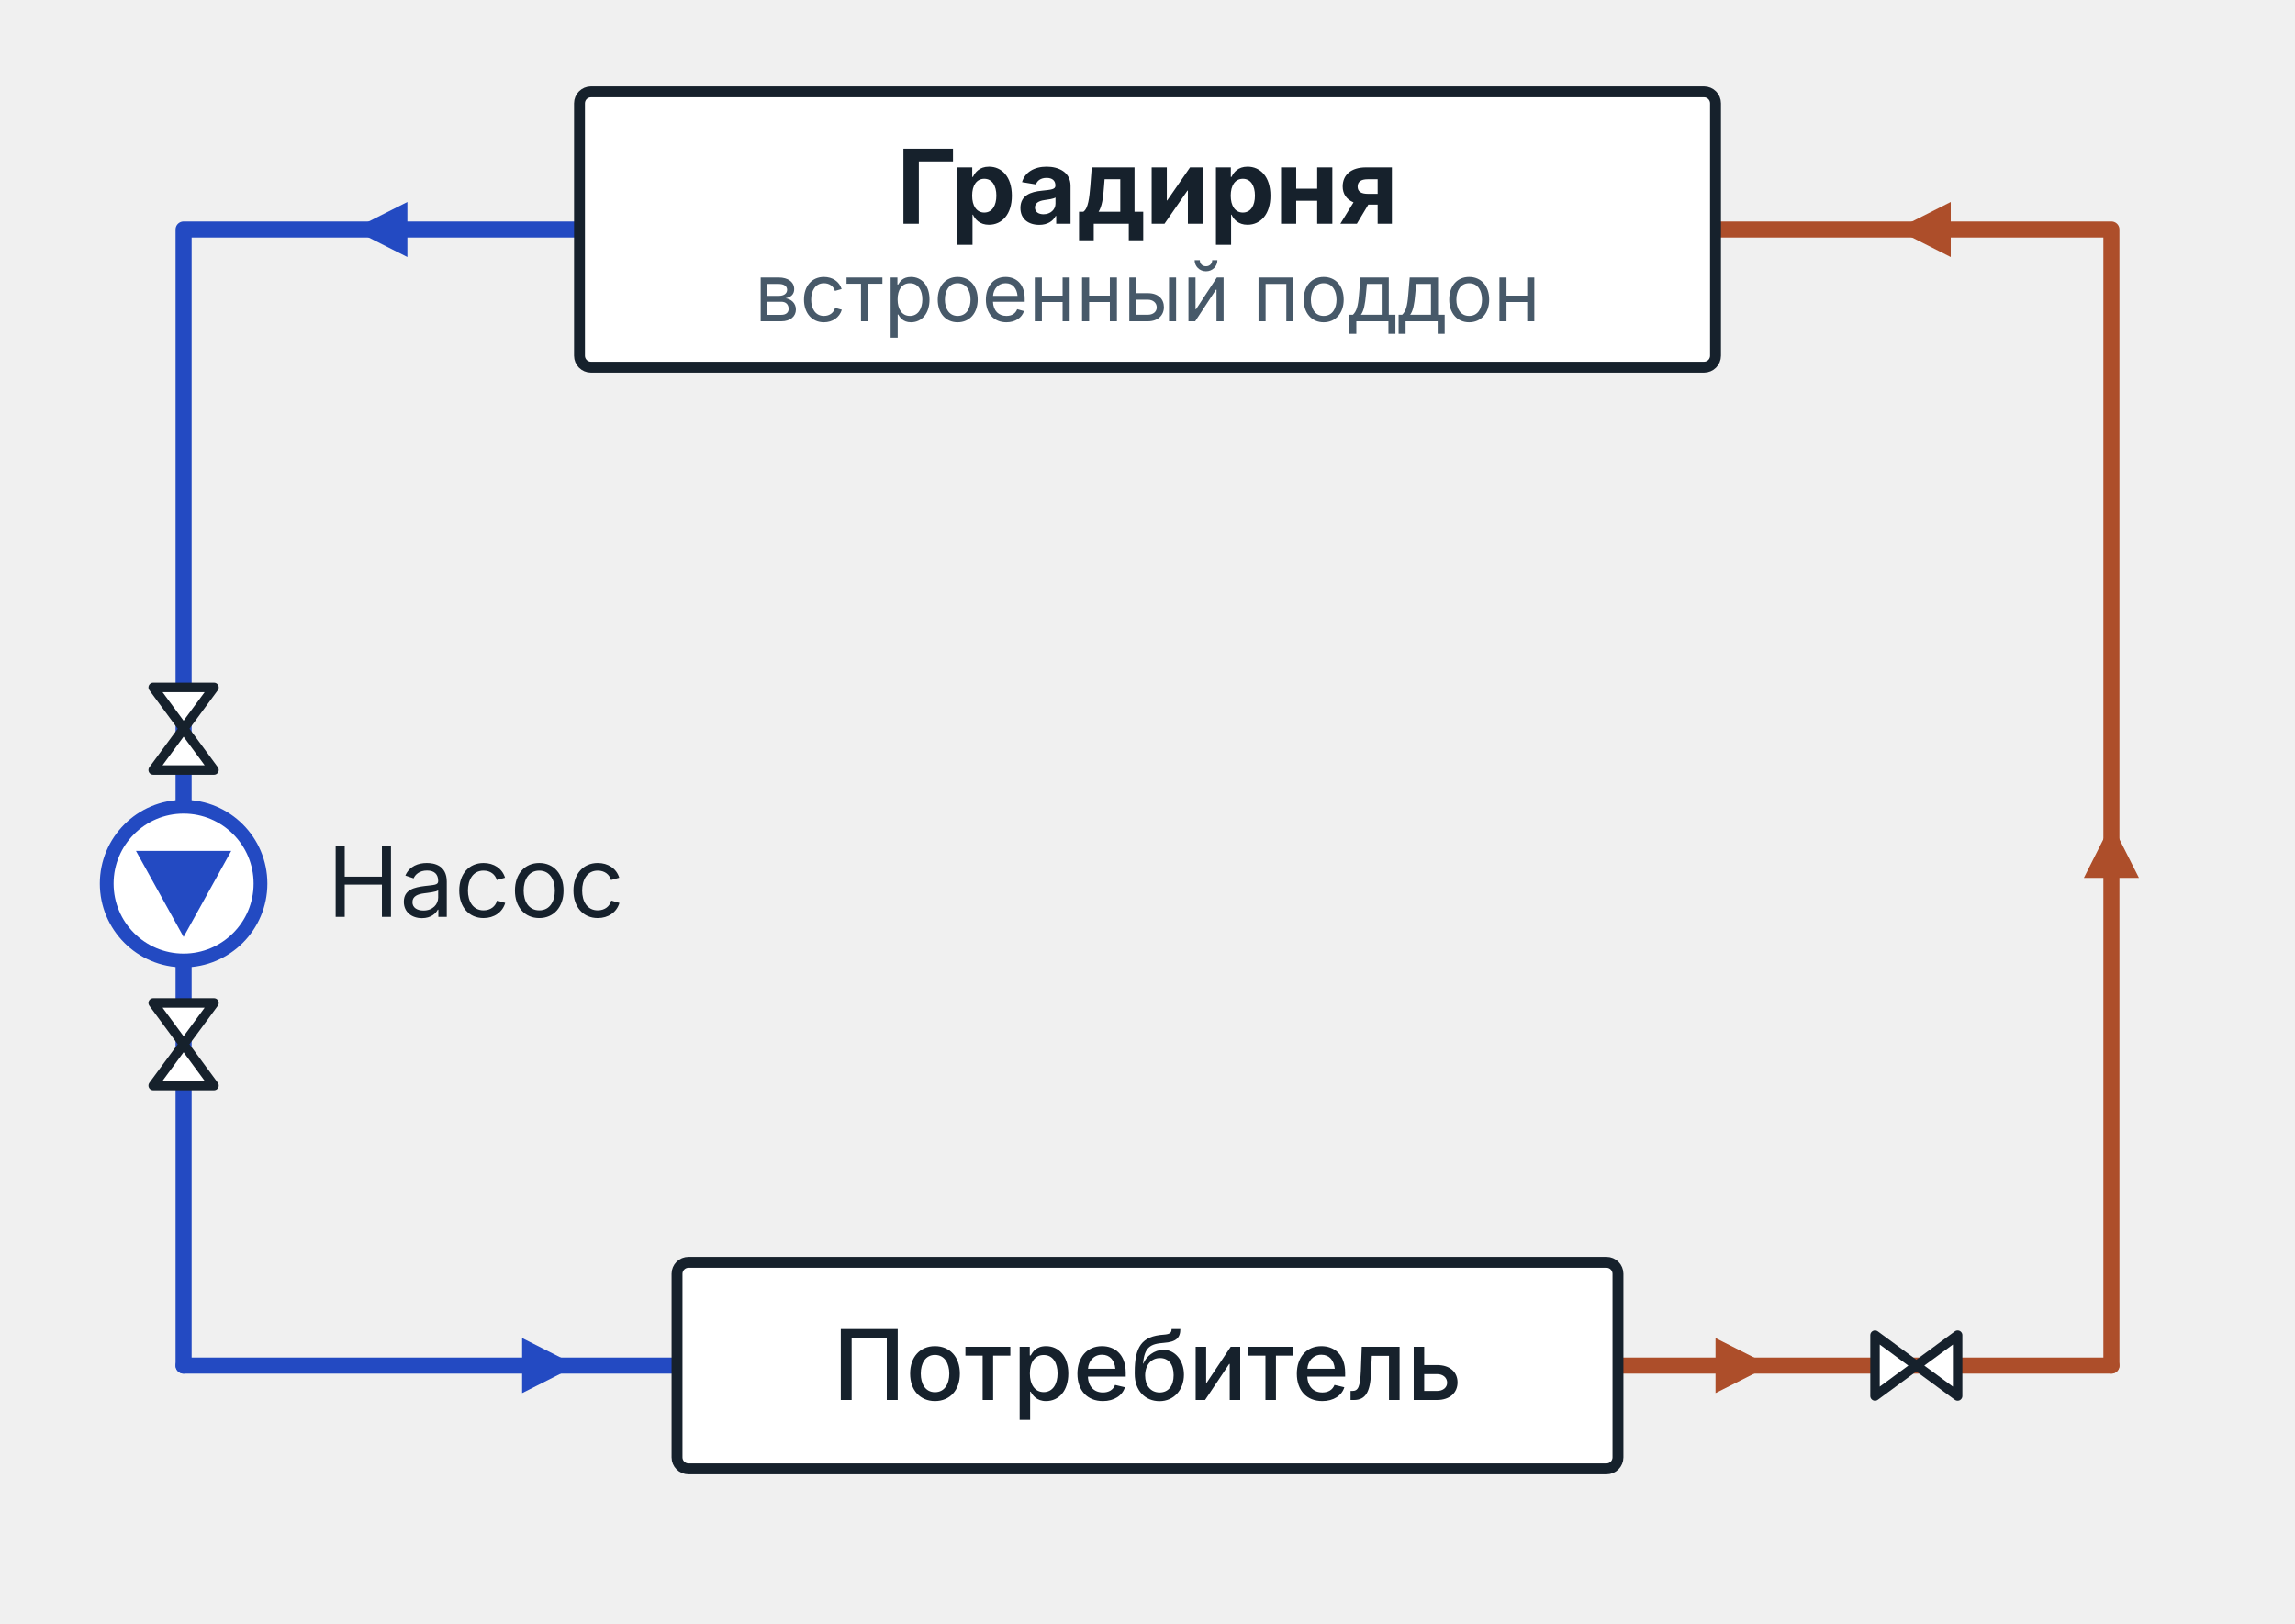
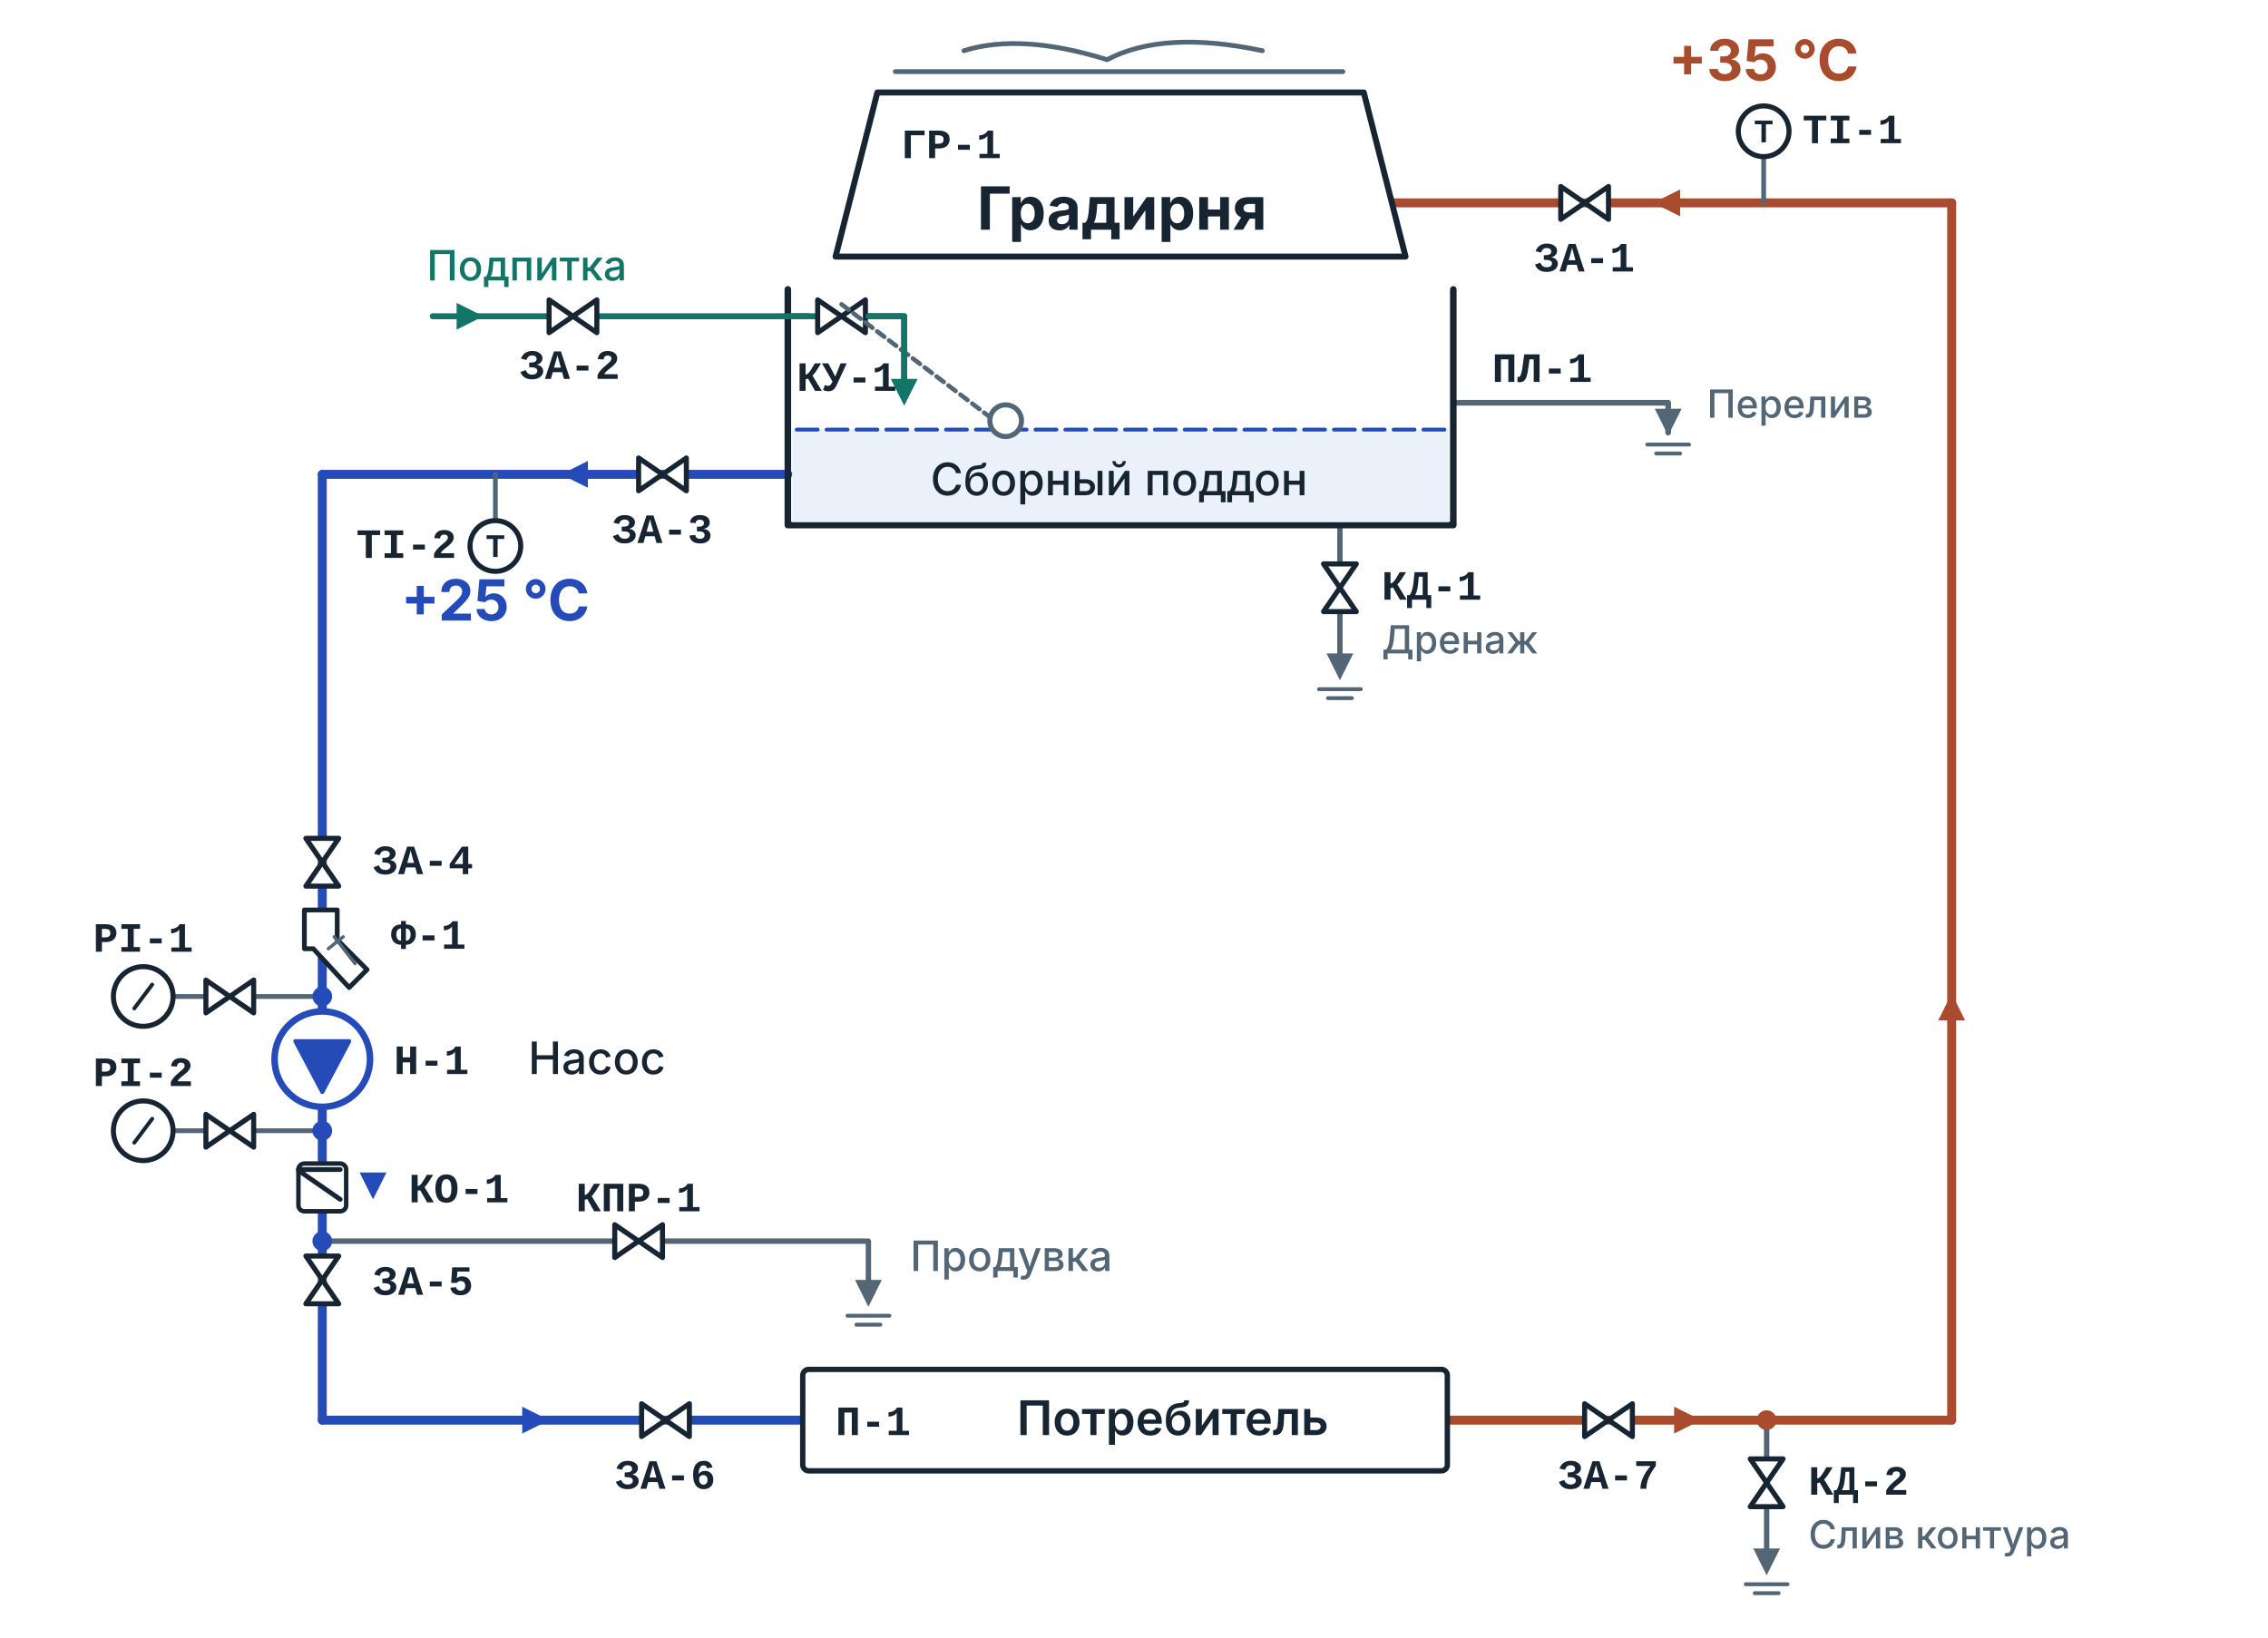
- <svg xmlns="http://www.w3.org/2000/svg" viewBox="0 0 400 283" role="img" aria-labelledby="title desc">
-   <g font-family="Inter, Arial, sans-serif" fill="#16212c">
-     <path d="M101 40 H32 V238" fill="none" stroke="#234ac2" stroke-width="2.8" stroke-linejoin="round" stroke-linecap="round" />
-     <path d="M299 40 H368 V238" fill="none" stroke="#ad4e2a" stroke-width="2.8" stroke-linejoin="round" stroke-linecap="round" />
-     <g class="source">
-       <rect x="101" y="16" width="198" height="48" rx="2" fill="#fff" stroke="#16212c" stroke-width="1.9" />
-       <text x="200" y="39" text-anchor="middle" font-size="18" font-weight="650" fill="#16212c">Градирня</text>
-       <text x="200" y="56" text-anchor="middle" font-size="14" font-weight="400" fill="#475969">встроенный поддон</text>
+ <svg xmlns="http://www.w3.org/2000/svg" viewBox="0 0 760 549" role="img" aria-labelledby="t d">
+   <rect x="0" y="0" width="760" height="549" rx="0" fill="#fff" stroke="none" stroke-width="0" />
+   <g font-family="Inter, Arial, sans-serif" fill="#172533">
+     <path d="M467 68 H654" stroke="#a84c2d" stroke-width="3" fill="none" stroke-linejoin="round" stroke-linecap="round" />
+     <path d="M591 68 V44" stroke="#536675" stroke-width="1.6" fill="none" stroke-linejoin="round" stroke-linecap="round" />
+     <path d="M145 106 H303 V132" stroke="#137568" stroke-width="2" fill="none" stroke-linejoin="round" stroke-linecap="round" />
+     <path d="M487 135 H559 v10" stroke="#536675" stroke-width="1.9" fill="none" stroke-linejoin="round" stroke-linecap="round" />
+     <path d="M449 176 v48" stroke="#536675" stroke-width="1.8" fill="none" stroke-linejoin="round" stroke-linecap="round" />
+     <path d="M264 159 H108" stroke="#244bb8" stroke-width="3" fill="none" stroke-linejoin="round" stroke-linecap="round" />
+     <path d="M166 159 V183" stroke="#536675" stroke-width="1.6" fill="none" stroke-linejoin="round" stroke-linecap="round" />
+     <path d="M108 334 H57" stroke="#536675" stroke-width="1.6" fill="none" stroke-linejoin="round" stroke-linecap="round" />
+     <path d="M108 379 H57" stroke="#536675" stroke-width="1.6" fill="none" stroke-linejoin="round" stroke-linecap="round" />
+     <path d="M108 416 H291 v19" stroke="#536675" stroke-width="1.8" fill="none" stroke-linejoin="round" stroke-linecap="round" />
+     <path d="M108 159 V476" stroke="#244bb8" stroke-width="3" fill="none" stroke-linejoin="round" stroke-linecap="round" />
+     <path d="M654 68 V476" stroke="#a84c2d" stroke-width="3" fill="none" stroke-linejoin="round" stroke-linecap="round" />
+     <path d="M108 476 H269" stroke="#244bb8" stroke-width="3" fill="none" stroke-linejoin="round" stroke-linecap="round" />
+     <path d="M485 476 H654" stroke="#a84c2d" stroke-width="3" fill="none" stroke-linejoin="round" stroke-linecap="round" />
+     <path d="M592 476 v48" stroke="#536675" stroke-width="1.8" fill="none" stroke-linejoin="round" stroke-linecap="round" />
+     <g data-pos="ГР-1" data-type="ГР">
+       <path d="M280 86 L294 31 H457 L471 86 Z" stroke="#172533" stroke-width="2" fill="#fff" stroke-linejoin="round" stroke-linecap="round" />
+       <path d="M300 24 H450 M323 17 Q342 11 371 20 Q390 10 423 17" stroke="#536675" stroke-width="1.6" fill="none" stroke-linejoin="round" stroke-linecap="round" />
+       <text x="302" y="53" text-anchor="start" font-size="14" fill="#172533" font-weight="650" font-family="Consolas, 'Liberation Mono', monospace">ГР-1</text>
+       <text x="376" y="77" text-anchor="middle" font-size="20" fill="#172533" font-weight="650">Градирня</text>
    </g>
-     <path class="flow" transform="translate(66 40) rotate(180)" d="M-5 -4.8 L4.5 0 L-5 4.8 Z" fill="#234ac2" />
-     <g class="valve">
-       <path transform="translate(32 127) rotate(90)" d="M-7.2 -5.3 L0 0 L-7.2 5.3 Z M7.2 -5.3 L0 0 L7.2 5.3 Z" fill="#fff" stroke="#16212c" stroke-width="1.65" stroke-linejoin="round" />
+     <g data-pos="ЗА-1" data-type="ЗА">
+       <g transform="translate(531 68) rotate(0)">
+         <path d="M-8 -5.5 L0 0 L-8 5.5 Z M8 -5.5 L0 0 L8 5.5 Z" stroke="#172533" stroke-width="1.7" fill="#fff" stroke-linejoin="round" stroke-linecap="round" />
+       </g>
+       <text x="531" y="91" text-anchor="middle" font-size="14" fill="#172533" font-weight="650" font-family="Consolas, 'Liberation Mono', monospace">ЗА-1</text>
    </g>
-     <g class="pump">
-       <circle cx="32" cy="154" r="13.4" fill="#fff" stroke="#234ac2" stroke-width="2.4" />
-       <path d="M23.7 148.3 h16.6 l-8.3 15 Z" fill="#234ac2" />
-       <text x="57" y="159.8" text-anchor="start" font-size="17" font-weight="400" fill="#16212c">Насос</text>
+     <g data-pos="TI-1" data-type="TI">
+       <circle cx="591" cy="44" r="8.5" fill="#fff" stroke="#172533" stroke-width="1.7" />
+       <text x="591" y="47.7" text-anchor="middle" font-size="10" fill="#172533" font-weight="650">T</text>
+       <text x="604" y="48" text-anchor="start" font-size="14" fill="#172533" font-weight="650" font-family="Consolas, 'Liberation Mono', monospace">TI-1</text>
+       <text x="591" y="27" text-anchor="middle" font-size="19" fill="#a84c2d" font-weight="700">+35 °C</text>
    </g>
-     <g class="valve">
-       <path transform="translate(32 182) rotate(90)" d="M-7.2 -5.3 L0 0 L-7.2 5.3 Z M7.2 -5.3 L0 0 L7.2 5.3 Z" fill="#fff" stroke="#16212c" stroke-width="1.65" stroke-linejoin="round" />
+     <path transform="translate(558 68) rotate(180)" d="M-5 -4.5 L4 0 L-5 4.5 Z" fill="#a84c2d" />
+     <path d="M264 97 V176 H487 V97" stroke="#172533" stroke-width="2.2" fill="none" stroke-linejoin="round" stroke-linecap="round" />
+     <rect x="265.5" y="144" width="220" height="31" rx="0" fill="#eaf1fb" stroke="none" stroke-width="0" />
+     <path d="M267 144 H484" stroke="#244bb8" stroke-width="1.3" fill="none" stroke-linejoin="round" stroke-linecap="round" stroke-dasharray="7 3" />
+     <text x="375" y="166" text-anchor="middle" font-size="15" fill="#172533" font-weight="550">Сборный поддон</text>
+     <text x="143" y="94" text-anchor="start" font-size="14" fill="#137568" font-weight="450">Подпитка</text>
+     <path transform="translate(158 106) rotate(0)" d="M-5 -4.5 L4 0 L-5 4.5 Z" fill="#137568" />
+     <g data-pos="ЗА-2" data-type="ЗА">
+       <g transform="translate(192 106) rotate(0)">
+         <path d="M-8 -5.5 L0 0 L-8 5.5 Z M8 -5.5 L0 0 L8 5.5 Z" stroke="#172533" stroke-width="1.7" fill="#fff" stroke-linejoin="round" stroke-linecap="round" />
+       </g>
+       <text x="191" y="127" text-anchor="middle" font-size="14" fill="#172533" font-weight="650" font-family="Consolas, 'Liberation Mono', monospace">ЗА-2</text>
    </g>
-     <path class="flow" transform="translate(368 148) rotate(270)" d="M-5 -4.8 L4.5 0 L-5 4.8 Z" fill="#ad4e2a" />
-     <path class="flow" transform="translate(335 40) rotate(180)" d="M-5 -4.8 L4.5 0 L-5 4.8 Z" fill="#ad4e2a" />
-     <path d="M32 238 H118" fill="none" stroke="#234ac2" stroke-width="2.8" stroke-linejoin="round" stroke-linecap="round" />
-     <path d="M282 238 H368" fill="none" stroke="#ad4e2a" stroke-width="2.8" stroke-linejoin="round" stroke-linecap="round" />
-     <path class="flow" transform="translate(96 238) rotate(0)" d="M-5 -4.8 L4.5 0 L-5 4.8 Z" fill="#234ac2" />
-     <path class="flow" transform="translate(304 238) rotate(0)" d="M-5 -4.8 L4.5 0 L-5 4.8 Z" fill="#ad4e2a" />
-     <g class="valve">
-       <path transform="translate(334 238) rotate(0)" d="M-7.2 -5.3 L0 0 L-7.2 5.3 Z M7.2 -5.3 L0 0 L7.2 5.3 Z" fill="#fff" stroke="#16212c" stroke-width="1.65" stroke-linejoin="round" />
+     <g data-pos="КУ-1" data-type="КУ">
+       <g transform="translate(282 106) rotate(0)">
+         <path d="M-8 -5.5 L0 0 L-8 5.5 Z M8 -5.5 L0 0 L8 5.5 Z" stroke="#172533" stroke-width="1.7" fill="#fff" stroke-linejoin="round" stroke-linecap="round" />
+       </g>
+       <path d="M282 102 L332 140" stroke="#536675" stroke-width="1.5" fill="none" stroke-linejoin="round" stroke-linecap="round" stroke-dasharray="3 2" />
+       <circle cx="337" cy="141" r="5.3" fill="#fff" stroke="#536675" stroke-width="1.7" />
+       <path transform="translate(303 132) rotate(90)" d="M-5 -4.5 L4 0 L-5 4.5 Z" fill="#137568" />
+       <text x="267" y="131" text-anchor="start" font-size="14" fill="#172533" font-weight="650" font-family="Consolas, 'Liberation Mono', monospace">КУ-1</text>
    </g>
-     <g class="consumer">
-       <rect x="118" y="220" width="164" height="36" rx="2" fill="#fff" stroke="#16212c" stroke-width="1.9" />
-       <text x="200" y="244" text-anchor="middle" font-size="17" font-weight="550" fill="#16212c">Потребитель</text>
+     <g data-pos="ПЛ-1" data-type="ПЛ">
+       <path transform="translate(559 142) rotate(90)" d="M-5 -4.5 L4 0 L-5 4.5 Z" fill="#536675" />
+       <path d="M552 149 h14 m-11 3 h8" stroke="#536675" stroke-width="1.3" fill="none" stroke-linejoin="round" stroke-linecap="round" />
+       <text x="500" y="128" text-anchor="start" font-size="14" fill="#172533" font-weight="650" font-family="Consolas, 'Liberation Mono', monospace">ПЛ-1</text>
+       <text x="572" y="140" text-anchor="start" font-size="13" fill="#536675" font-weight="450">Перелив</text>
+     </g>
+     <g data-pos="КД-1" data-type="КД">
+       <g transform="translate(449 197) rotate(90)">
+         <path d="M-8 -5.5 L0 0 L-8 5.5 Z M8 -5.5 L0 0 L8 5.5 Z" stroke="#172533" stroke-width="1.7" fill="#fff" stroke-linejoin="round" stroke-linecap="round" />
+       </g>
+       <path transform="translate(449 224) rotate(90)" d="M-5 -4.5 L4 0 L-5 4.5 Z" fill="#536675" />
+       <path d="M442 231 h14 m-11 3 h8" stroke="#536675" stroke-width="1.3" fill="none" stroke-linejoin="round" stroke-linecap="round" />
+       <text x="463" y="201" text-anchor="start" font-size="14" fill="#172533" font-weight="650" font-family="Consolas, 'Liberation Mono', monospace">КД-1</text>
+       <text x="463" y="219" text-anchor="start" font-size="13" fill="#536675" font-weight="450">Дренаж</text>
+     </g>
+     <path d="M263 106 H271 M291 106 H303 V130" stroke="#137568" stroke-width="2" fill="none" stroke-linejoin="round" stroke-linecap="round" />
+     <g data-pos="ЗА-3" data-type="ЗА">
+       <g transform="translate(222 159) rotate(0)">
+         <path d="M-8 -5.5 L0 0 L-8 5.5 Z M8 -5.5 L0 0 L8 5.5 Z" stroke="#172533" stroke-width="1.7" fill="#fff" stroke-linejoin="round" stroke-linecap="round" />
+       </g>
+       <text x="222" y="182" text-anchor="middle" font-size="14" fill="#172533" font-weight="650" font-family="Consolas, 'Liberation Mono', monospace">ЗА-3</text>
+     </g>
+     <g data-pos="TI-2" data-type="TI">
+       <circle cx="166" cy="183" r="8.5" fill="#fff" stroke="#172533" stroke-width="1.7" />
+       <text x="166" y="186.7" text-anchor="middle" font-size="10" fill="#172533" font-weight="650">T</text>
+       <text x="153" y="187" text-anchor="end" font-size="14" fill="#172533" font-weight="650" font-family="Consolas, 'Liberation Mono', monospace">TI-2</text>
+       <text x="166" y="208" text-anchor="middle" font-size="19" fill="#244bb8" font-weight="700">+25 °C</text>
+     </g>
+     <path transform="translate(192 159) rotate(180)" d="M-5 -4.5 L4 0 L-5 4.5 Z" fill="#244bb8" />
+     <g data-pos="ЗА-4" data-type="ЗА">
+       <g transform="translate(108 289) rotate(90)">
+         <path d="M-8 -5.5 L0 0 L-8 5.5 Z M8 -5.5 L0 0 L8 5.5 Z" stroke="#172533" stroke-width="1.7" fill="#fff" stroke-linejoin="round" stroke-linecap="round" />
+       </g>
+       <text x="125" y="293" text-anchor="start" font-size="14" fill="#172533" font-weight="650" font-family="Consolas, 'Liberation Mono', monospace">ЗА-4</text>
+     </g>
+     <g data-pos="Ф-1" data-type="Ф">
+       <path d="M102 305 L113 305 L113 315 L123 325 l-6 6 -12 -13 h-3 Z" stroke="#172533" stroke-width="1.6" fill="#fff" stroke-linejoin="round" stroke-linecap="round" />
+       <path d="M112 314 l7 9 m-9 -5 5 -4" stroke="#536675" stroke-width="1.1" fill="none" stroke-linejoin="round" stroke-linecap="round" />
+       <text x="131" y="318" text-anchor="start" font-size="14" fill="#172533" font-weight="650" font-family="Consolas, 'Liberation Mono', monospace">Ф-1</text>
+     </g>
+     <g data-pos="Н-1" data-type="Н">
+       <circle cx="108" cy="355" r="16" fill="#fff" stroke="#244bb8" stroke-width="2.2" />
+       <path d="M99 349 h18 l-9 17 Z" stroke="#244bb8" stroke-width="1.4" fill="#244bb8" stroke-linejoin="round" stroke-linecap="round" />
+       <text x="132" y="360" text-anchor="start" font-size="14" fill="#172533" font-weight="650" font-family="Consolas, 'Liberation Mono', monospace">Н-1</text>
+       <text x="177" y="360" text-anchor="start" font-size="15" fill="#172533" font-weight="450">Насос</text>
+     </g>
+     <circle cx="108" cy="334" r="3.3" fill="#244bb8" stroke="#244bb8" stroke-width="0" />
+     <g data-pos="PI-1" data-type="PI">
+       <circle cx="48" cy="334" r="10" fill="#fff" stroke="#172533" stroke-width="1.7" />
+       <path d="M45 338 l6 -8" stroke="#172533" stroke-width="1.3" fill="none" stroke-linejoin="round" stroke-linecap="round" />
+       <g transform="translate(77 334) rotate(0)">
+         <path d="M-8 -5.5 L0 0 L-8 5.5 Z M8 -5.5 L0 0 L8 5.5 Z" stroke="#172533" stroke-width="1.7" fill="#fff" stroke-linejoin="round" stroke-linecap="round" />
+       </g>
+       <text x="48" y="319" text-anchor="middle" font-size="14" fill="#172533" font-weight="650" font-family="Consolas, 'Liberation Mono', monospace">PI-1</text>
+     </g>
+     <circle cx="108" cy="379" r="3.3" fill="#244bb8" stroke="#244bb8" stroke-width="0" />
+     <g data-pos="PI-2" data-type="PI">
+       <circle cx="48" cy="379" r="10" fill="#fff" stroke="#172533" stroke-width="1.7" />
+       <path d="M45 383 l6 -8" stroke="#172533" stroke-width="1.3" fill="none" stroke-linejoin="round" stroke-linecap="round" />
+       <g transform="translate(77 379) rotate(0)">
+         <path d="M-8 -5.5 L0 0 L-8 5.5 Z M8 -5.5 L0 0 L8 5.5 Z" stroke="#172533" stroke-width="1.7" fill="#fff" stroke-linejoin="round" stroke-linecap="round" />
+       </g>
+       <text x="48" y="364" text-anchor="middle" font-size="14" fill="#172533" font-weight="650" font-family="Consolas, 'Liberation Mono', monospace">PI-2</text>
+     </g>
+     <g data-pos="КО-1" data-type="КО">
+       <rect x="100" y="390" width="16" height="16" rx="2" fill="#fff" stroke="#172533" stroke-width="1.5" />
+       <path d="M101 393 l13 9 m-14 -10 h14" stroke="#172533" stroke-width="1.6" fill="none" stroke-linejoin="round" stroke-linecap="round" />
+       <path transform="translate(125 398) rotate(90)" d="M-5 -4.5 L4 0 L-5 4.5 Z" fill="#244bb8" />
+       <text x="137" y="403" text-anchor="start" font-size="14" fill="#172533" font-weight="650" font-family="Consolas, 'Liberation Mono', monospace">КО-1</text>
+     </g>
+     <g data-pos="ЗА-5" data-type="ЗА">
+       <g transform="translate(108 429) rotate(90)">
+         <path d="M-8 -5.5 L0 0 L-8 5.5 Z M8 -5.5 L0 0 L8 5.5 Z" stroke="#172533" stroke-width="1.7" fill="#fff" stroke-linejoin="round" stroke-linecap="round" />
+       </g>
+       <text x="125" y="434" text-anchor="start" font-size="14" fill="#172533" font-weight="650" font-family="Consolas, 'Liberation Mono', monospace">ЗА-5</text>
+     </g>
+     <circle cx="108" cy="416" r="3.3" fill="#244bb8" stroke="#244bb8" stroke-width="0" />
+     <g data-pos="КПР-1" data-type="КПР">
+       <g transform="translate(214 416) rotate(0)">
+         <path d="M-8 -5.5 L0 0 L-8 5.5 Z M8 -5.5 L0 0 L8 5.5 Z" stroke="#172533" stroke-width="1.7" fill="#fff" stroke-linejoin="round" stroke-linecap="round" />
+       </g>
+       <text x="214" y="406" text-anchor="middle" font-size="14" fill="#172533" font-weight="650" font-family="Consolas, 'Liberation Mono', monospace">КПР-1</text>
+       <path transform="translate(291 434) rotate(90)" d="M-5 -4.5 L4 0 L-5 4.5 Z" fill="#536675" />
+       <path d="M284 441 h14 m-11 3 h8" stroke="#536675" stroke-width="1.3" fill="none" stroke-linejoin="round" stroke-linecap="round" />
+       <text x="305" y="426" text-anchor="start" font-size="14" fill="#536675" font-weight="450">Продувка</text>
+     </g>
+     <path transform="translate(654 337) rotate(270)" d="M-5 -4.5 L4 0 L-5 4.5 Z" fill="#a84c2d" />
+     <g data-pos="П-1" data-type="П">
+       <rect x="269" y="459" width="216" height="34" rx="2" fill="#fff" stroke="#172533" stroke-width="1.8" />
+       <text x="280" y="481" text-anchor="start" font-size="14" fill="#172533" font-weight="650" font-family="Consolas, 'Liberation Mono', monospace">П-1</text>
+       <text x="393" y="481" text-anchor="middle" font-size="16" fill="#172533" font-weight="600">Потребитель</text>
+     </g>
+     <g data-pos="ЗА-6" data-type="ЗА">
+       <g transform="translate(223 476) rotate(0)">
+         <path d="M-8 -5.5 L0 0 L-8 5.5 Z M8 -5.5 L0 0 L8 5.5 Z" stroke="#172533" stroke-width="1.7" fill="#fff" stroke-linejoin="round" stroke-linecap="round" />
+       </g>
+       <text x="223" y="499" text-anchor="middle" font-size="14" fill="#172533" font-weight="650" font-family="Consolas, 'Liberation Mono', monospace">ЗА-6</text>
+     </g>
+     <g data-pos="ЗА-7" data-type="ЗА">
+       <g transform="translate(539 476) rotate(0)">
+         <path d="M-8 -5.5 L0 0 L-8 5.5 Z M8 -5.5 L0 0 L8 5.5 Z" stroke="#172533" stroke-width="1.7" fill="#fff" stroke-linejoin="round" stroke-linecap="round" />
+       </g>
+       <text x="539" y="499" text-anchor="middle" font-size="14" fill="#172533" font-weight="650" font-family="Consolas, 'Liberation Mono', monospace">ЗА-7</text>
+     </g>
+     <path transform="translate(180 476) rotate(0)" d="M-5 -4.5 L4 0 L-5 4.5 Z" fill="#244bb8" />
+     <path transform="translate(566 476) rotate(0)" d="M-5 -4.5 L4 0 L-5 4.5 Z" fill="#a84c2d" />
+     <circle cx="592" cy="476" r="3.3" fill="#a84c2d" stroke="#a84c2d" stroke-width="0" />
+     <g data-pos="КД-2" data-type="КД">
+       <g transform="translate(592 497) rotate(90)">
+         <path d="M-8 -5.5 L0 0 L-8 5.5 Z M8 -5.5 L0 0 L8 5.5 Z" stroke="#172533" stroke-width="1.7" fill="#fff" stroke-linejoin="round" stroke-linecap="round" />
+       </g>
+       <path transform="translate(592 524) rotate(90)" d="M-5 -4.5 L4 0 L-5 4.5 Z" fill="#536675" />
+       <path d="M585 531 h14 m-11 3 h8" stroke="#536675" stroke-width="1.3" fill="none" stroke-linejoin="round" stroke-linecap="round" />
+       <text x="606" y="501" text-anchor="start" font-size="14" fill="#172533" font-weight="650" font-family="Consolas, 'Liberation Mono', monospace">КД-2</text>
+       <text x="606" y="519" text-anchor="start" font-size="13" fill="#536675" font-weight="450">Слив контура</text>
    </g>
  </g>
</svg>
